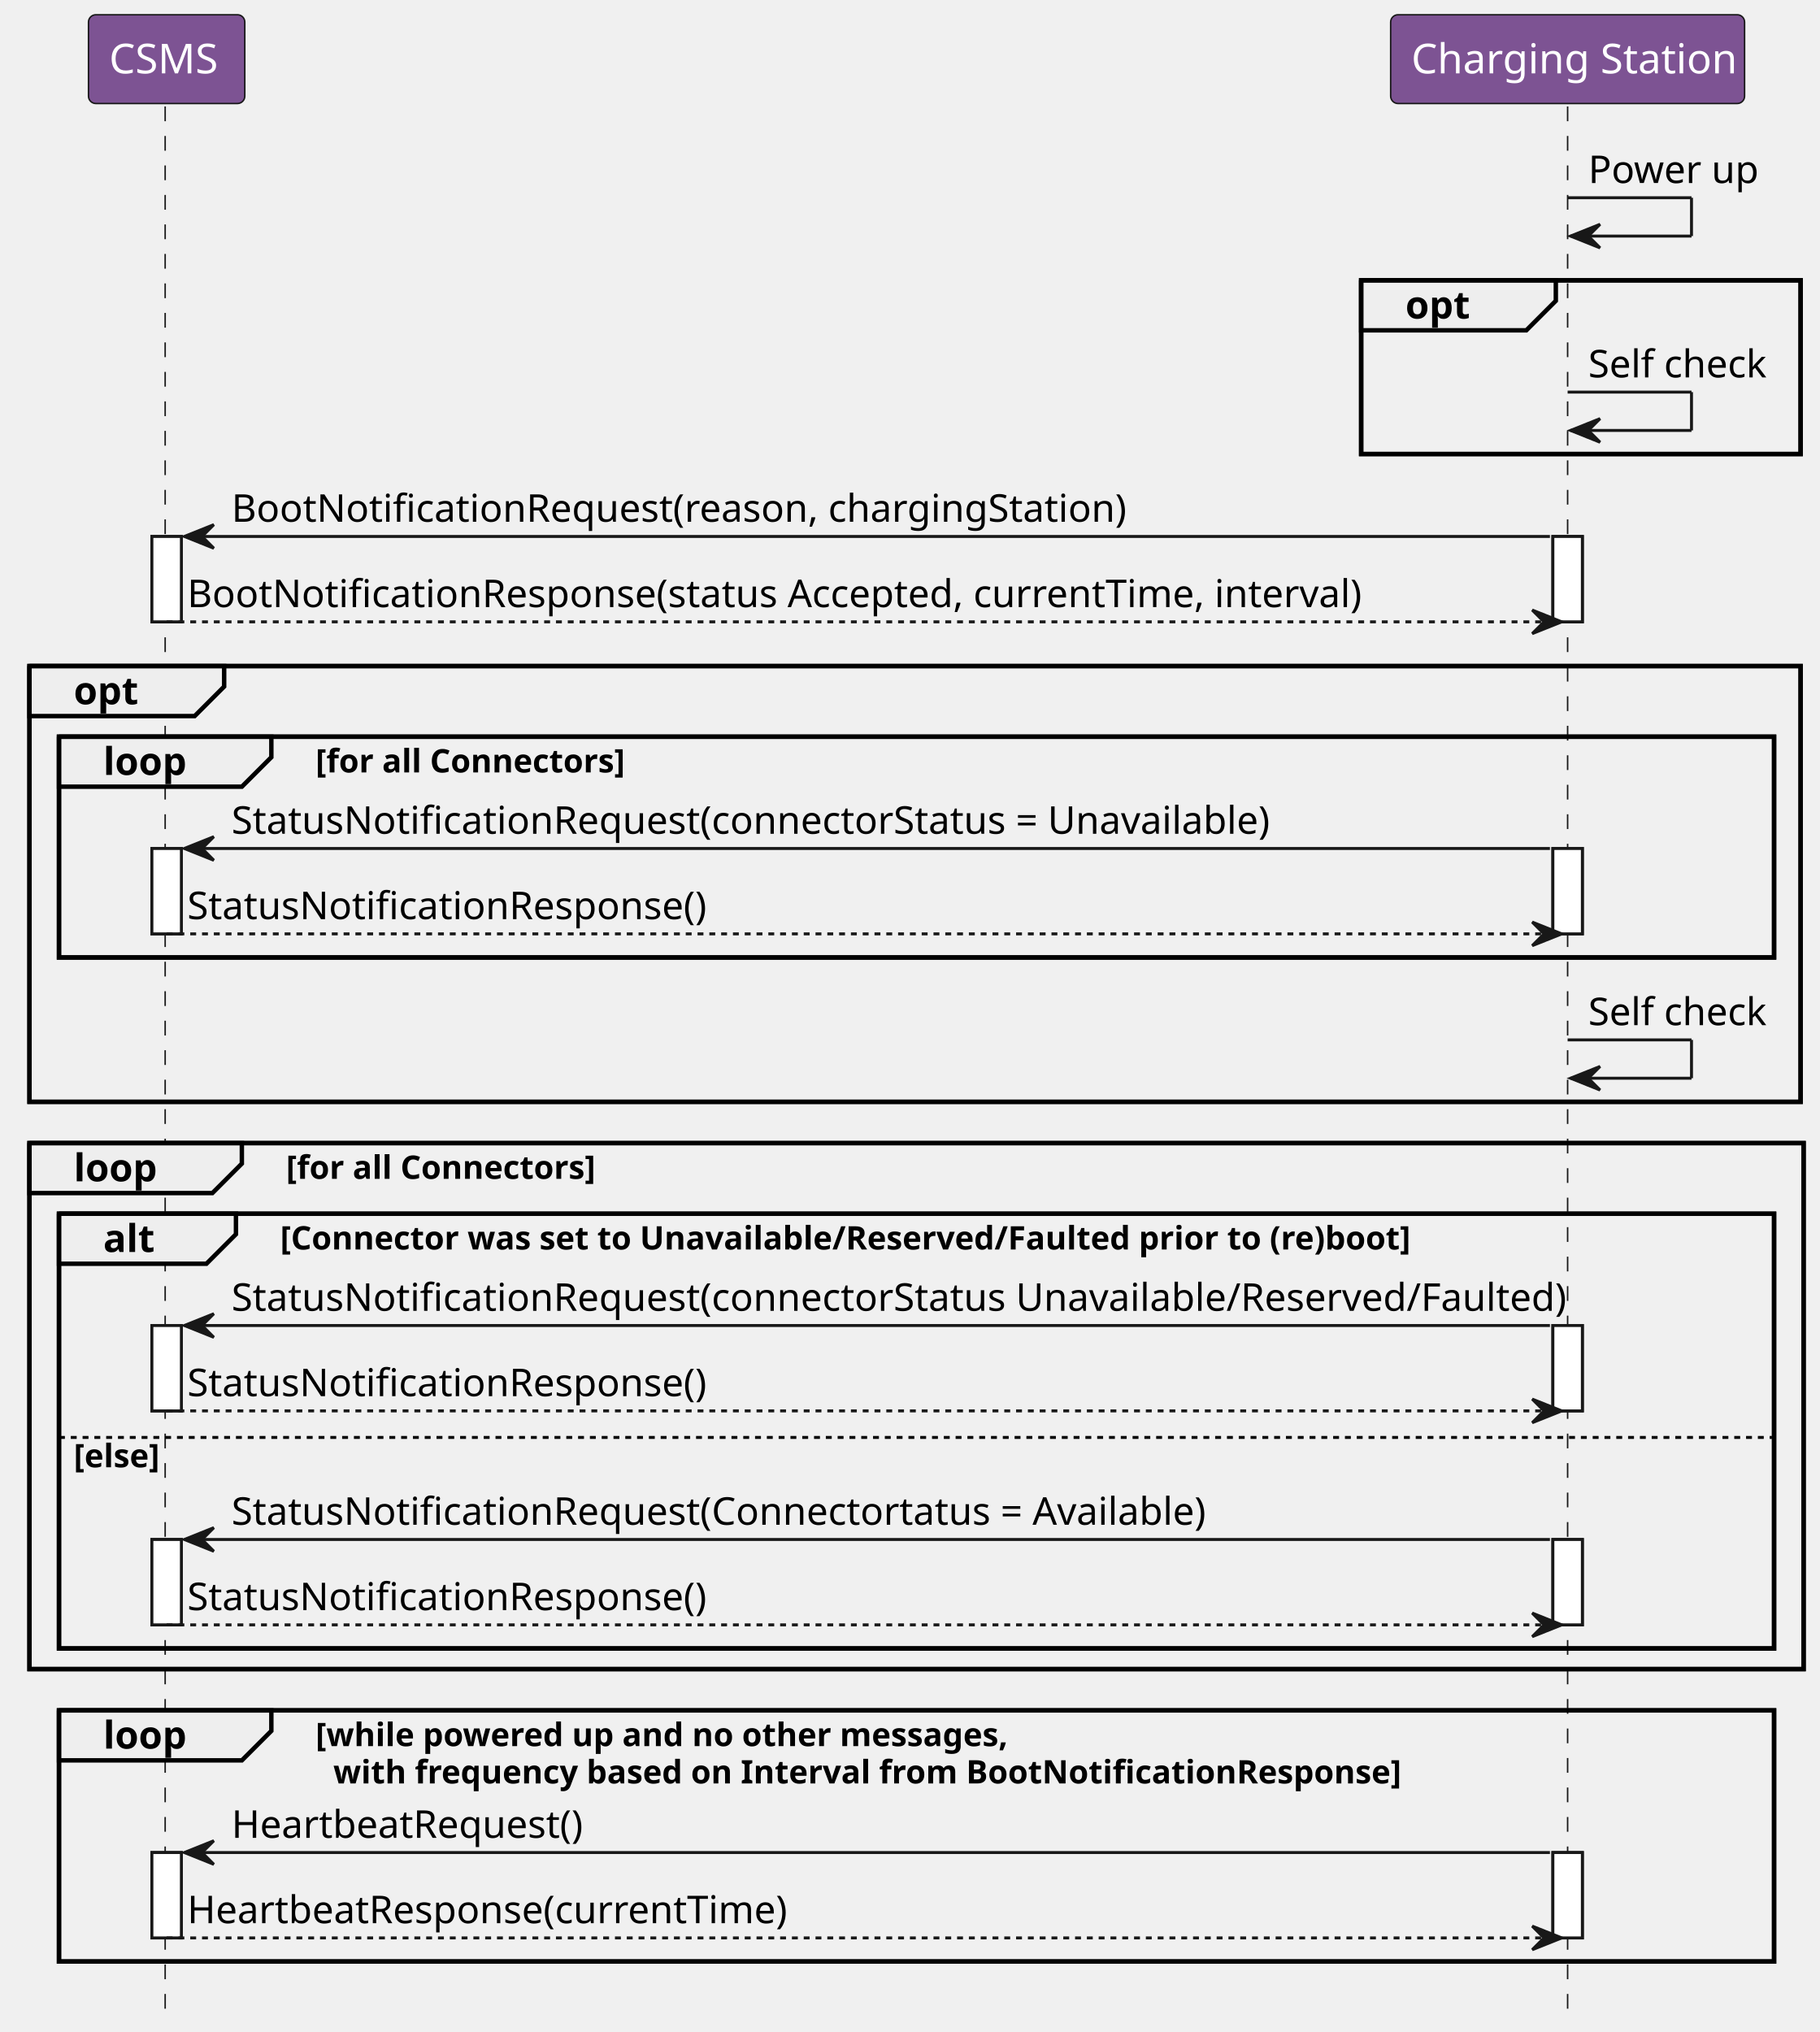
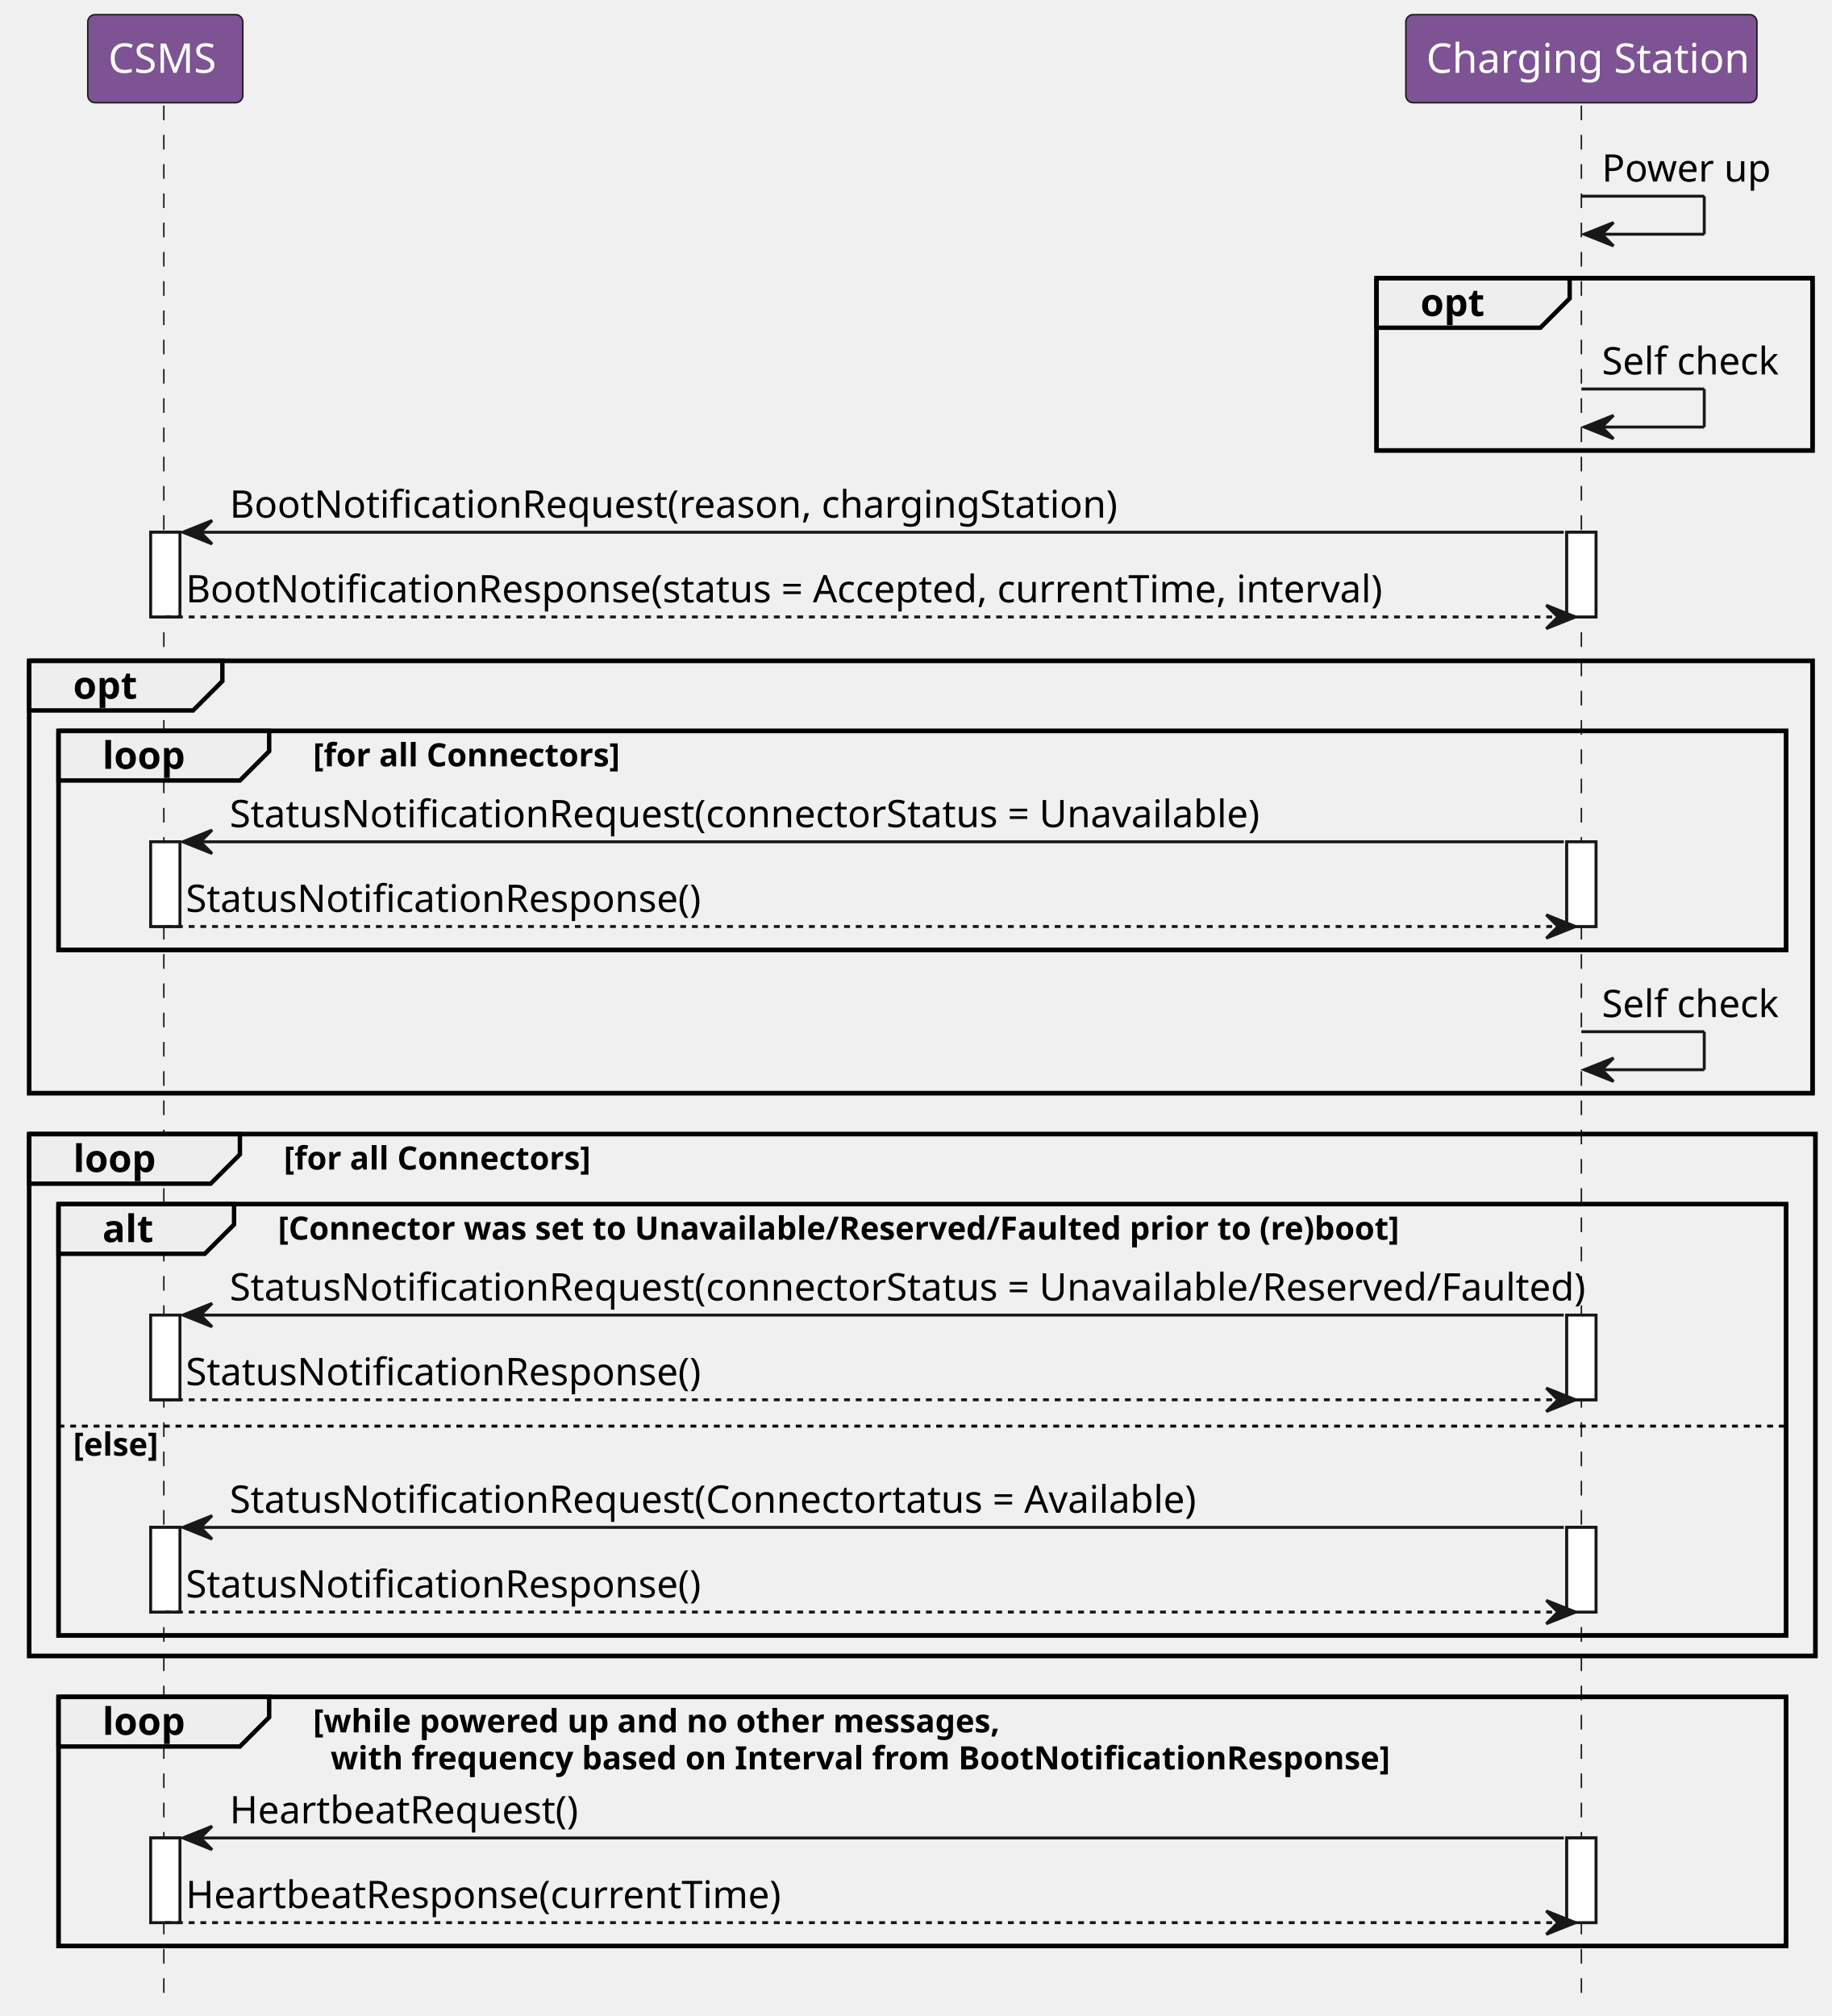
- <svg xmlns="http://www.w3.org/2000/svg" contentStyleType="text/css" height="689px" preserveAspectRatio="none" style="width:617px;height:689px;background:#FFFFFF;" version="1.1" viewBox="0 0 617 689" width="617px" zoomAndPan="magnify">
+ <svg xmlns="http://www.w3.org/2000/svg" contentStyleType="text/css" height="689px" preserveAspectRatio="none" style="width:626px;height:689px;background:#FFFFFF;" version="1.1" viewBox="0 0 626 689" width="626px" zoomAndPan="magnify">
  <defs />
  <g>
    <rect fill="#FFFFFF" height="28.95" style="stroke:#181818;stroke-width:1.0;" width="10" x="51.5" y="181.9" />
    <rect fill="#FFFFFF" height="28.95" style="stroke:#181818;stroke-width:1.0;" width="10" x="51.5" y="287.7" />
    <rect fill="#FFFFFF" height="28.95" style="stroke:#181818;stroke-width:1.0;" width="10" x="51.5" y="449.45" />
    <rect fill="#FFFFFF" height="28.95" style="stroke:#181818;stroke-width:1.0;" width="10" x="51.5" y="522" />
    <rect fill="#FFFFFF" height="28.95" style="stroke:#181818;stroke-width:1.0;" width="10" x="51.5" y="628.15" />
-     <rect fill="#FFFFFF" height="28.95" style="stroke:#181818;stroke-width:1.0;" width="10" x="526.5" y="181.9" />
-     <rect fill="#FFFFFF" height="28.95" style="stroke:#181818;stroke-width:1.0;" width="10" x="526.5" y="287.7" />
-     <rect fill="#FFFFFF" height="28.95" style="stroke:#181818;stroke-width:1.0;" width="10" x="526.5" y="449.45" />
-     <rect fill="#FFFFFF" height="28.95" style="stroke:#181818;stroke-width:1.0;" width="10" x="526.5" y="522" />
-     <rect fill="#FFFFFF" height="28.95" style="stroke:#181818;stroke-width:1.0;" width="10" x="526.5" y="628.15" />
-     <rect fill="none" height="58.9" style="stroke:#000000;stroke-width:1.5;" width="149" x="461.5" y="95.05" />
-     <rect fill="none" height="147.75" style="stroke:#000000;stroke-width:1.5;" width="600.5" x="10" y="225.85" />
-     <rect fill="none" height="74.85" style="stroke:#000000;stroke-width:1.5;" width="581.5" x="20" y="249.8" />
-     <rect fill="none" height="178.35" style="stroke:#000000;stroke-width:1.5;" width="601.5" x="10" y="387.6" />
-     <rect fill="none" height="147.4" style="stroke:#000000;stroke-width:1.5;" width="581.5" x="20" y="411.55" />
-     <rect fill="none" height="85.15" style="stroke:#000000;stroke-width:1.5;" width="581.5" x="20" y="579.95" />
+     <rect fill="#FFFFFF" height="28.95" style="stroke:#181818;stroke-width:1.0;" width="10" x="535.5" y="181.9" />
+     <rect fill="#FFFFFF" height="28.95" style="stroke:#181818;stroke-width:1.0;" width="10" x="535.5" y="287.7" />
+     <rect fill="#FFFFFF" height="28.95" style="stroke:#181818;stroke-width:1.0;" width="10" x="535.5" y="449.45" />
+     <rect fill="#FFFFFF" height="28.95" style="stroke:#181818;stroke-width:1.0;" width="10" x="535.5" y="522" />
+     <rect fill="#FFFFFF" height="28.95" style="stroke:#181818;stroke-width:1.0;" width="10" x="535.5" y="628.15" />
+     <rect fill="none" height="58.9" style="stroke:#000000;stroke-width:1.5;" width="149" x="470.5" y="95.05" />
+     <rect fill="none" height="147.75" style="stroke:#000000;stroke-width:1.5;" width="609.5" x="10" y="225.85" />
+     <rect fill="none" height="74.85" style="stroke:#000000;stroke-width:1.5;" width="590.5" x="20" y="249.8" />
+     <rect fill="none" height="178.35" style="stroke:#000000;stroke-width:1.5;" width="610.5" x="10" y="387.6" />
+     <rect fill="none" height="147.4" style="stroke:#000000;stroke-width:1.5;" width="590.5" x="20" y="411.55" />
+     <rect fill="none" height="85.15" style="stroke:#000000;stroke-width:1.5;" width="590.5" x="20" y="579.95" />
    <line style="stroke:#181818;stroke-width:0.5;stroke-dasharray:5.0,5.0;" x1="56" x2="56" y1="36.1" y2="682.1" />
-     <line style="stroke:#181818;stroke-width:0.5;stroke-dasharray:5.0,5.0;" x1="531.5" x2="531.5" y1="36.1" y2="682.1" />
+     <line style="stroke:#181818;stroke-width:0.5;stroke-dasharray:5.0,5.0;" x1="540.5" x2="540.5" y1="36.1" y2="682.1" />
    <rect fill="#7D5393" height="30.1" rx="2.5" ry="2.5" style="stroke:#181818;stroke-width:0.5;" width="53" x="30" y="5" />
    <text fill="#FFFFFF" font-family="NanumGothic" font-size="14" lengthAdjust="spacing" textLength="39" x="37" y="24.88">CSMS</text>
-     <rect fill="#7D5393" height="30.1" rx="2.5" ry="2.5" style="stroke:#181818;stroke-width:0.5;" width="120" x="471.5" y="5" />
-     <text fill="#FFFFFF" font-family="NanumGothic" font-size="14" lengthAdjust="spacing" textLength="106" x="478.5" y="24.88">Charging Station</text>
+     <rect fill="#7D5393" height="30.1" rx="2.5" ry="2.5" style="stroke:#181818;stroke-width:0.5;" width="120" x="480.5" y="5" />
+     <text fill="#FFFFFF" font-family="NanumGothic" font-size="14" lengthAdjust="spacing" textLength="106" x="487.5" y="24.88">Charging Station</text>
    <rect fill="#FFFFFF" height="28.95" style="stroke:#181818;stroke-width:1.0;" width="10" x="51.5" y="181.9" />
    <rect fill="#FFFFFF" height="28.95" style="stroke:#181818;stroke-width:1.0;" width="10" x="51.5" y="287.7" />
    <rect fill="#FFFFFF" height="28.95" style="stroke:#181818;stroke-width:1.0;" width="10" x="51.5" y="449.45" />
    <rect fill="#FFFFFF" height="28.95" style="stroke:#181818;stroke-width:1.0;" width="10" x="51.5" y="522" />
    <rect fill="#FFFFFF" height="28.95" style="stroke:#181818;stroke-width:1.0;" width="10" x="51.5" y="628.15" />
-     <rect fill="#FFFFFF" height="28.95" style="stroke:#181818;stroke-width:1.0;" width="10" x="526.5" y="181.9" />
-     <rect fill="#FFFFFF" height="28.95" style="stroke:#181818;stroke-width:1.0;" width="10" x="526.5" y="287.7" />
-     <rect fill="#FFFFFF" height="28.95" style="stroke:#181818;stroke-width:1.0;" width="10" x="526.5" y="449.45" />
-     <rect fill="#FFFFFF" height="28.95" style="stroke:#181818;stroke-width:1.0;" width="10" x="526.5" y="522" />
-     <rect fill="#FFFFFF" height="28.95" style="stroke:#181818;stroke-width:1.0;" width="10" x="526.5" y="628.15" />
-     <line style="stroke:#181818;stroke-width:1.0;" x1="531.5" x2="573.5" y1="67.05" y2="67.05" />
-     <line style="stroke:#181818;stroke-width:1.0;" x1="573.5" x2="573.5" y1="67.05" y2="80.05" />
-     <line style="stroke:#181818;stroke-width:1.0;" x1="532.5" x2="573.5" y1="80.05" y2="80.05" />
-     <polygon fill="#181818" points="542.5,76.05,532.5,80.05,542.5,84.05,538.5,80.05" style="stroke:#181818;stroke-width:1.0;" />
-     <text fill="#000000" font-family="NanumGothic" font-size="13" lengthAdjust="spacing" textLength="59" x="538.5" y="62.06">Power up</text>
-     <path d="M461.5,95.05 L527.5,95.05 L527.5,102 L517.5,112 L461.5,112 L461.5,95.05 " fill="#EEEEEE" style="stroke:#000000;stroke-width:1.5;" />
-     <rect fill="none" height="58.9" style="stroke:#000000;stroke-width:1.5;" width="149" x="461.5" y="95.05" />
-     <text fill="#000000" font-family="NanumGothic" font-size="13" font-weight="bold" lengthAdjust="spacing" textLength="21" x="476.5" y="108.01">opt</text>
-     <line style="stroke:#181818;stroke-width:1.0;" x1="531.5" x2="573.5" y1="132.95" y2="132.95" />
-     <line style="stroke:#181818;stroke-width:1.0;" x1="573.5" x2="573.5" y1="132.95" y2="145.95" />
-     <line style="stroke:#181818;stroke-width:1.0;" x1="532.5" x2="573.5" y1="145.95" y2="145.95" />
-     <polygon fill="#181818" points="542.5,141.95,532.5,145.95,542.5,149.95,538.5,145.95" style="stroke:#181818;stroke-width:1.0;" />
-     <text fill="#000000" font-family="NanumGothic" font-size="13" lengthAdjust="spacing" textLength="60" x="538.5" y="127.96">Self check</text>
+     <rect fill="#FFFFFF" height="28.95" style="stroke:#181818;stroke-width:1.0;" width="10" x="535.5" y="181.9" />
+     <rect fill="#FFFFFF" height="28.95" style="stroke:#181818;stroke-width:1.0;" width="10" x="535.5" y="287.7" />
+     <rect fill="#FFFFFF" height="28.95" style="stroke:#181818;stroke-width:1.0;" width="10" x="535.5" y="449.45" />
+     <rect fill="#FFFFFF" height="28.95" style="stroke:#181818;stroke-width:1.0;" width="10" x="535.5" y="522" />
+     <rect fill="#FFFFFF" height="28.95" style="stroke:#181818;stroke-width:1.0;" width="10" x="535.5" y="628.15" />
+     <line style="stroke:#181818;stroke-width:1.0;" x1="540.5" x2="582.5" y1="67.05" y2="67.05" />
+     <line style="stroke:#181818;stroke-width:1.0;" x1="582.5" x2="582.5" y1="67.05" y2="80.05" />
+     <line style="stroke:#181818;stroke-width:1.0;" x1="541.5" x2="582.5" y1="80.05" y2="80.05" />
+     <polygon fill="#181818" points="551.5,76.05,541.5,80.05,551.5,84.05,547.5,80.05" style="stroke:#181818;stroke-width:1.0;" />
+     <text fill="#000000" font-family="NanumGothic" font-size="13" lengthAdjust="spacing" textLength="59" x="547.5" y="62.06">Power up</text>
+     <path d="M470.5,95.05 L536.5,95.05 L536.5,102 L526.5,112 L470.5,112 L470.5,95.05 " fill="#EEEEEE" style="stroke:#000000;stroke-width:1.5;" />
+     <rect fill="none" height="58.9" style="stroke:#000000;stroke-width:1.5;" width="149" x="470.5" y="95.05" />
+     <text fill="#000000" font-family="NanumGothic" font-size="13" font-weight="bold" lengthAdjust="spacing" textLength="21" x="485.5" y="108.01">opt</text>
+     <line style="stroke:#181818;stroke-width:1.0;" x1="540.5" x2="582.5" y1="132.95" y2="132.95" />
+     <line style="stroke:#181818;stroke-width:1.0;" x1="582.5" x2="582.5" y1="132.95" y2="145.95" />
+     <line style="stroke:#181818;stroke-width:1.0;" x1="541.5" x2="582.5" y1="145.95" y2="145.95" />
+     <polygon fill="#181818" points="551.5,141.95,541.5,145.95,551.5,149.95,547.5,145.95" style="stroke:#181818;stroke-width:1.0;" />
+     <text fill="#000000" font-family="NanumGothic" font-size="13" lengthAdjust="spacing" textLength="60" x="547.5" y="127.96">Self check</text>
    <polygon fill="#181818" points="72.5,177.9,62.5,181.9,72.5,185.9,68.5,181.9" style="stroke:#181818;stroke-width:1.0;" />
-     <line style="stroke:#181818;stroke-width:1.0;" x1="66.5" x2="525.5" y1="181.9" y2="181.9" />
+     <line style="stroke:#181818;stroke-width:1.0;" x1="66.5" x2="534.5" y1="181.9" y2="181.9" />
    <text fill="#000000" font-family="NanumGothic" font-size="13" lengthAdjust="spacing" textLength="303" x="78.5" y="176.91">BootNotificationRequest(reason, chargingStation)</text>
-     <polygon fill="#181818" points="519.5,206.85,529.5,210.85,519.5,214.85,523.5,210.85" style="stroke:#181818;stroke-width:1.0;" />
-     <line style="stroke:#181818;stroke-width:1.0;stroke-dasharray:2.0,2.0;" x1="56.5" x2="525.5" y1="210.85" y2="210.85" />
-     <text fill="#000000" font-family="NanumGothic" font-size="13" lengthAdjust="spacing" textLength="401" x="63.5" y="205.86">BootNotificationResponse(status  Accepted, currentTime, interval)</text>
+     <polygon fill="#181818" points="528.5,206.85,538.5,210.85,528.5,214.85,532.5,210.85" style="stroke:#181818;stroke-width:1.0;" />
+     <line style="stroke:#181818;stroke-width:1.0;stroke-dasharray:2.0,2.0;" x1="56.5" x2="534.5" y1="210.85" y2="210.85" />
+     <text fill="#000000" font-family="NanumGothic" font-size="13" lengthAdjust="spacing" textLength="410" x="63.5" y="205.86">BootNotificationResponse(status = Accepted, currentTime, interval)</text>
    <path d="M10,225.85 L76,225.85 L76,232.8 L66,242.8 L10,242.8 L10,225.85 " fill="#EEEEEE" style="stroke:#000000;stroke-width:1.5;" />
-     <rect fill="none" height="147.75" style="stroke:#000000;stroke-width:1.5;" width="600.5" x="10" y="225.85" />
+     <rect fill="none" height="147.75" style="stroke:#000000;stroke-width:1.5;" width="609.5" x="10" y="225.85" />
    <text fill="#000000" font-family="NanumGothic" font-size="13" font-weight="bold" lengthAdjust="spacing" textLength="21" x="25" y="238.81">opt</text>
    <path d="M20,249.8 L92,249.8 L92,256.75 L82,266.75 L20,266.75 L20,249.8 " fill="#EEEEEE" style="stroke:#000000;stroke-width:1.5;" />
-     <rect fill="none" height="74.85" style="stroke:#000000;stroke-width:1.5;" width="581.5" x="20" y="249.8" />
+     <rect fill="none" height="74.85" style="stroke:#000000;stroke-width:1.5;" width="590.5" x="20" y="249.8" />
    <text fill="#000000" font-family="NanumGothic" font-size="13" font-weight="bold" lengthAdjust="spacing" textLength="27" x="35" y="262.76">loop</text>
    <text fill="#000000" font-family="NanumGothic" font-size="11" font-weight="bold" lengthAdjust="spacing" textLength="100" x="107" y="261.92">[for all Connectors]</text>
    <polygon fill="#181818" points="72.5,283.7,62.5,287.7,72.5,291.7,68.5,287.7" style="stroke:#181818;stroke-width:1.0;" />
-     <line style="stroke:#181818;stroke-width:1.0;" x1="66.5" x2="525.5" y1="287.7" y2="287.7" />
+     <line style="stroke:#181818;stroke-width:1.0;" x1="66.5" x2="534.5" y1="287.7" y2="287.7" />
    <text fill="#000000" font-family="NanumGothic" font-size="13" lengthAdjust="spacing" textLength="351" x="78.5" y="282.71">StatusNotificationRequest(connectorStatus = Unavailable)</text>
-     <polygon fill="#181818" points="519.5,312.65,529.5,316.65,519.5,320.65,523.5,316.65" style="stroke:#181818;stroke-width:1.0;" />
-     <line style="stroke:#181818;stroke-width:1.0;stroke-dasharray:2.0,2.0;" x1="56.5" x2="525.5" y1="316.65" y2="316.65" />
+     <polygon fill="#181818" points="528.5,312.65,538.5,316.65,528.5,320.65,532.5,316.65" style="stroke:#181818;stroke-width:1.0;" />
+     <line style="stroke:#181818;stroke-width:1.0;stroke-dasharray:2.0,2.0;" x1="56.5" x2="534.5" y1="316.65" y2="316.65" />
    <text fill="#000000" font-family="NanumGothic" font-size="13" lengthAdjust="spacing" textLength="176" x="63.5" y="311.66">StatusNotificationResponse()</text>
-     <line style="stroke:#181818;stroke-width:1.0;" x1="531.5" x2="573.5" y1="352.6" y2="352.6" />
-     <line style="stroke:#181818;stroke-width:1.0;" x1="573.5" x2="573.5" y1="352.6" y2="365.6" />
-     <line style="stroke:#181818;stroke-width:1.0;" x1="532.5" x2="573.5" y1="365.6" y2="365.6" />
-     <polygon fill="#181818" points="542.5,361.6,532.5,365.6,542.5,369.6,538.5,365.6" style="stroke:#181818;stroke-width:1.0;" />
-     <text fill="#000000" font-family="NanumGothic" font-size="13" lengthAdjust="spacing" textLength="60" x="538.5" y="347.61">Self check</text>
+     <line style="stroke:#181818;stroke-width:1.0;" x1="540.5" x2="582.5" y1="352.6" y2="352.6" />
+     <line style="stroke:#181818;stroke-width:1.0;" x1="582.5" x2="582.5" y1="352.6" y2="365.6" />
+     <line style="stroke:#181818;stroke-width:1.0;" x1="541.5" x2="582.5" y1="365.6" y2="365.6" />
+     <polygon fill="#181818" points="551.5,361.6,541.5,365.6,551.5,369.6,547.5,365.6" style="stroke:#181818;stroke-width:1.0;" />
+     <text fill="#000000" font-family="NanumGothic" font-size="13" lengthAdjust="spacing" textLength="60" x="547.5" y="347.61">Self check</text>
    <path d="M10,387.6 L82,387.6 L82,394.55 L72,404.55 L10,404.55 L10,387.6 " fill="#EEEEEE" style="stroke:#000000;stroke-width:1.5;" />
-     <rect fill="none" height="178.35" style="stroke:#000000;stroke-width:1.5;" width="601.5" x="10" y="387.6" />
+     <rect fill="none" height="178.35" style="stroke:#000000;stroke-width:1.5;" width="610.5" x="10" y="387.6" />
    <text fill="#000000" font-family="NanumGothic" font-size="13" font-weight="bold" lengthAdjust="spacing" textLength="27" x="25" y="400.56">loop</text>
    <text fill="#000000" font-family="NanumGothic" font-size="11" font-weight="bold" lengthAdjust="spacing" textLength="100" x="97" y="399.72">[for all Connectors]</text>
    <path d="M20,411.55 L80,411.55 L80,418.5 L70,428.5 L20,428.5 L20,411.55 " fill="#EEEEEE" style="stroke:#000000;stroke-width:1.5;" />
-     <rect fill="none" height="147.4" style="stroke:#000000;stroke-width:1.5;" width="581.5" x="20" y="411.55" />
+     <rect fill="none" height="147.4" style="stroke:#000000;stroke-width:1.5;" width="590.5" x="20" y="411.55" />
    <text fill="#000000" font-family="NanumGothic" font-size="13" font-weight="bold" lengthAdjust="spacing" textLength="15" x="35" y="424.51">alt</text>
    <text fill="#000000" font-family="NanumGothic" font-size="11" font-weight="bold" lengthAdjust="spacing" textLength="361" x="95" y="423.67">[Connector was set to Unavailable/Reserved/Faulted prior to (re)boot]</text>
    <polygon fill="#181818" points="72.5,445.45,62.5,449.45,72.5,453.45,68.5,449.45" style="stroke:#181818;stroke-width:1.0;" />
-     <line style="stroke:#181818;stroke-width:1.0;" x1="66.5" x2="525.5" y1="449.45" y2="449.45" />
-     <text fill="#000000" font-family="NanumGothic" font-size="13" lengthAdjust="spacing" textLength="451" x="78.5" y="444.46">StatusNotificationRequest(connectorStatus  Unavailable/Reserved/Faulted)</text>
-     <polygon fill="#181818" points="519.5,474.4,529.5,478.4,519.5,482.4,523.5,478.4" style="stroke:#181818;stroke-width:1.0;" />
-     <line style="stroke:#181818;stroke-width:1.0;stroke-dasharray:2.0,2.0;" x1="56.5" x2="525.5" y1="478.4" y2="478.4" />
+     <line style="stroke:#181818;stroke-width:1.0;" x1="66.5" x2="534.5" y1="449.45" y2="449.45" />
+     <text fill="#000000" font-family="NanumGothic" font-size="13" lengthAdjust="spacing" textLength="460" x="78.5" y="444.46">StatusNotificationRequest(connectorStatus = Unavailable/Reserved/Faulted)</text>
+     <polygon fill="#181818" points="528.5,474.4,538.5,478.4,528.5,482.4,532.5,478.4" style="stroke:#181818;stroke-width:1.0;" />
+     <line style="stroke:#181818;stroke-width:1.0;stroke-dasharray:2.0,2.0;" x1="56.5" x2="534.5" y1="478.4" y2="478.4" />
    <text fill="#000000" font-family="NanumGothic" font-size="13" lengthAdjust="spacing" textLength="176" x="63.5" y="473.41">StatusNotificationResponse()</text>
-     <line style="stroke:#000000;stroke-width:1.0;stroke-dasharray:2.0,2.0;" x1="20" x2="601.5" y1="487.4" y2="487.4" />
+     <line style="stroke:#000000;stroke-width:1.0;stroke-dasharray:2.0,2.0;" x1="20" x2="610.5" y1="487.4" y2="487.4" />
    <text fill="#000000" font-family="NanumGothic" font-size="11" font-weight="bold" lengthAdjust="spacing" textLength="28" x="25" y="497.52">[else]</text>
    <polygon fill="#181818" points="72.5,518,62.5,522,72.5,526,68.5,522" style="stroke:#181818;stroke-width:1.0;" />
-     <line style="stroke:#181818;stroke-width:1.0;" x1="66.5" x2="525.5" y1="522" y2="522" />
+     <line style="stroke:#181818;stroke-width:1.0;" x1="66.5" x2="534.5" y1="522" y2="522" />
    <text fill="#000000" font-family="NanumGothic" font-size="13" lengthAdjust="spacing" textLength="332" x="78.5" y="517.01">StatusNotificationRequest(Connectortatus = Available)</text>
-     <polygon fill="#181818" points="519.5,546.95,529.5,550.95,519.5,554.95,523.5,550.95" style="stroke:#181818;stroke-width:1.0;" />
-     <line style="stroke:#181818;stroke-width:1.0;stroke-dasharray:2.0,2.0;" x1="56.5" x2="525.5" y1="550.95" y2="550.95" />
+     <polygon fill="#181818" points="528.5,546.95,538.5,550.95,528.5,554.95,532.5,550.95" style="stroke:#181818;stroke-width:1.0;" />
+     <line style="stroke:#181818;stroke-width:1.0;stroke-dasharray:2.0,2.0;" x1="56.5" x2="534.5" y1="550.95" y2="550.95" />
    <text fill="#000000" font-family="NanumGothic" font-size="13" lengthAdjust="spacing" textLength="176" x="63.5" y="545.96">StatusNotificationResponse()</text>
    <path d="M20,579.95 L92,579.95 L92,586.9 L82,596.9 L20,596.9 L20,579.95 " fill="#EEEEEE" style="stroke:#000000;stroke-width:1.5;" />
-     <rect fill="none" height="85.15" style="stroke:#000000;stroke-width:1.5;" width="581.5" x="20" y="579.95" />
+     <rect fill="none" height="85.15" style="stroke:#000000;stroke-width:1.5;" width="590.5" x="20" y="579.95" />
    <text fill="#000000" font-family="NanumGothic" font-size="13" font-weight="bold" lengthAdjust="spacing" textLength="27" x="35" y="592.91">loop</text>
    <text fill="#000000" font-family="NanumGothic" font-size="11" font-weight="bold" lengthAdjust="spacing" textLength="225" x="107" y="592.07">[while powered up and no other messages,</text>
    <text fill="#000000" font-family="NanumGothic" font-size="11" font-weight="bold" lengthAdjust="spacing" textLength="340" x="113" y="604.72">with frequency based on Interval from BootNotificationResponse]</text>
    <polygon fill="#181818" points="72.5,624.15,62.5,628.15,72.5,632.15,68.5,628.15" style="stroke:#181818;stroke-width:1.0;" />
-     <line style="stroke:#181818;stroke-width:1.0;" x1="66.5" x2="525.5" y1="628.15" y2="628.15" />
+     <line style="stroke:#181818;stroke-width:1.0;" x1="66.5" x2="534.5" y1="628.15" y2="628.15" />
    <text fill="#000000" font-family="NanumGothic" font-size="13" lengthAdjust="spacing" textLength="119" x="78.5" y="623.16">HeartbeatRequest()</text>
-     <polygon fill="#181818" points="519.5,653.1,529.5,657.1,519.5,661.1,523.5,657.1" style="stroke:#181818;stroke-width:1.0;" />
-     <line style="stroke:#181818;stroke-width:1.0;stroke-dasharray:2.0,2.0;" x1="56.5" x2="525.5" y1="657.1" y2="657.1" />
+     <polygon fill="#181818" points="528.5,653.1,538.5,657.1,528.5,661.1,532.5,657.1" style="stroke:#181818;stroke-width:1.0;" />
+     <line style="stroke:#181818;stroke-width:1.0;stroke-dasharray:2.0,2.0;" x1="56.5" x2="534.5" y1="657.1" y2="657.1" />
    <text fill="#000000" font-family="NanumGothic" font-size="13" lengthAdjust="spacing" textLength="201" x="63.5" y="652.11">HeartbeatResponse(currentTime)</text>
  </g>
</svg>
